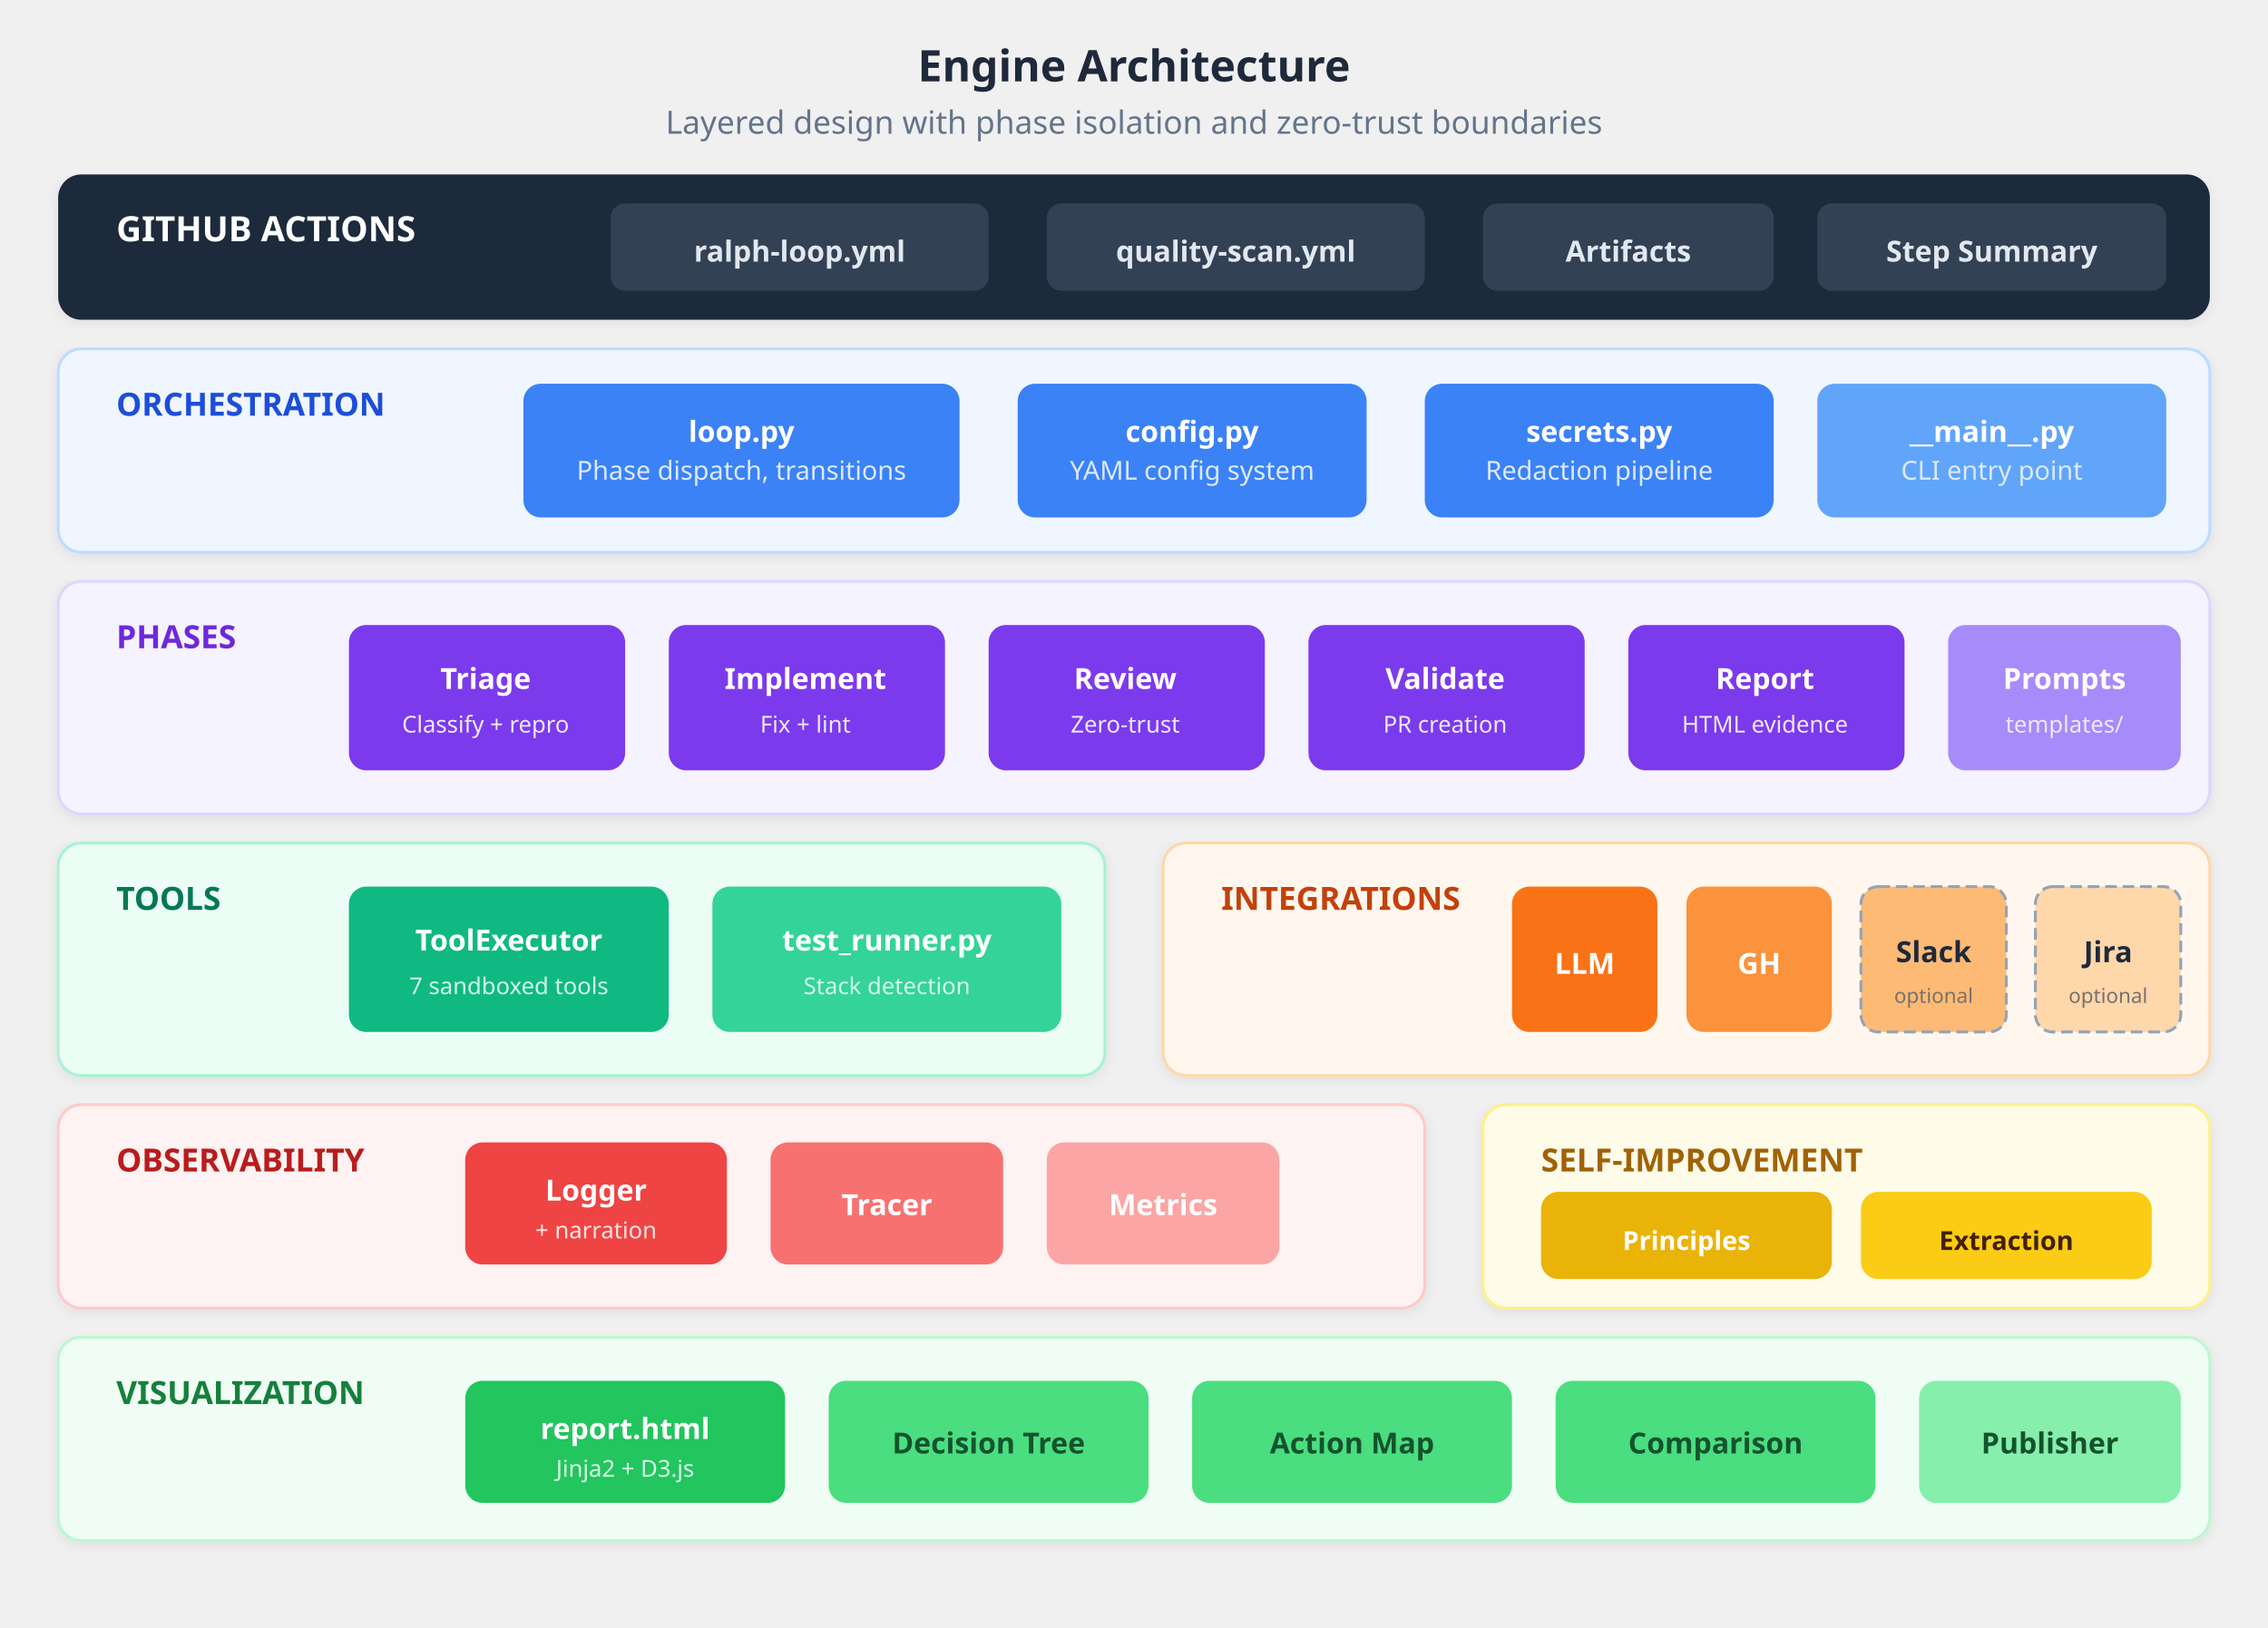
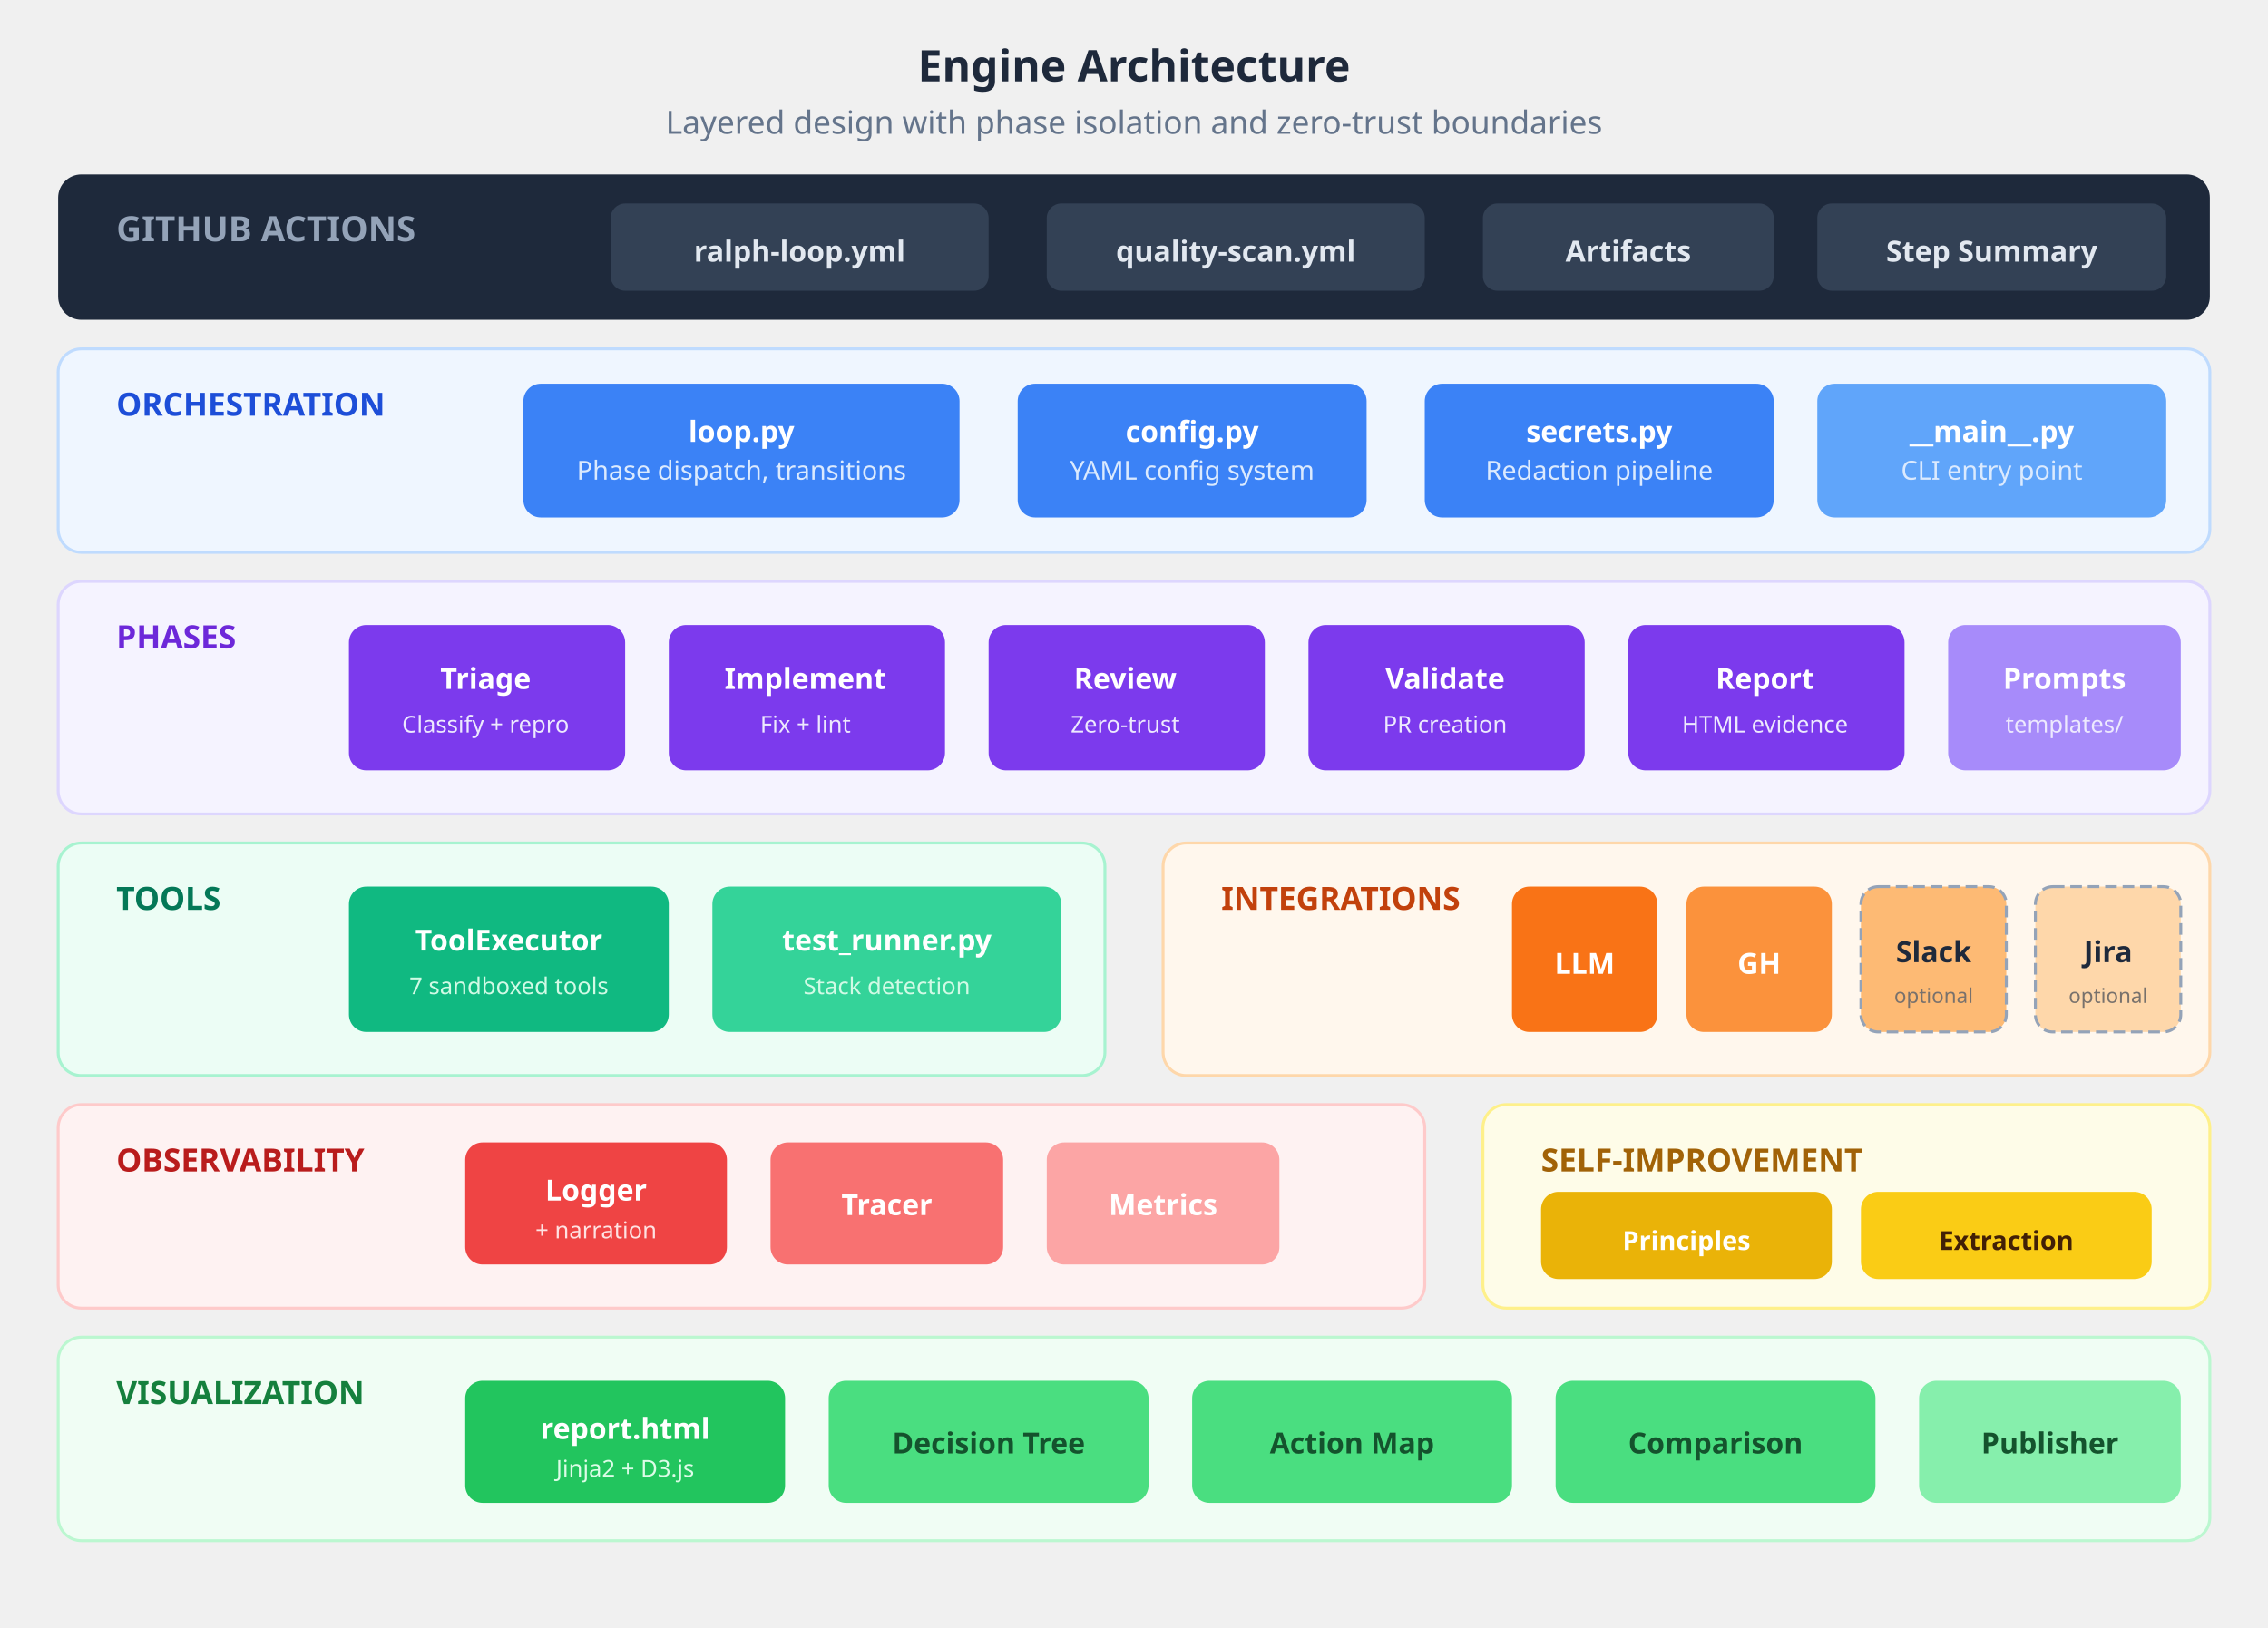
- <svg xmlns="http://www.w3.org/2000/svg" viewBox="0 0 780 560" font-family="'Segoe UI', system-ui, -apple-system, sans-serif">
-   <defs>
-     <filter id="arch-shadow" x="-2%" y="-2%" width="104%" height="108%">
-       <feDropShadow dx="0" dy="1" stdDeviation="2" flood-opacity="0.08" />
-     </filter>
-   </defs>
-   <style>
-     .layer-bg { filter: url(#arch-shadow); }
-     .layer-label { font-size: 12px; font-weight: 700; fill: #fff; }
-     .module-box { rx: 6; ry: 6; }
-     .module-label { font-size: 10px; font-weight: 600; }
-     .module-detail { font-size: 8.5px; fill: #64748b; }
-     .section-title { font-size: 15px; font-weight: 700; fill: #1e293b; }
-     .section-sub { font-size: 11px; fill: #64748b; }
-   </style>
-   <text x="390" y="28" text-anchor="middle" class="section-title">Engine Architecture</text>
-   <text x="390" y="46" text-anchor="middle" class="section-sub">Layered design with phase isolation and zero-trust boundaries</text>
-   <rect x="20" y="60" width="740" height="50" rx="8" fill="#1e293b" class="layer-bg" />
-   <text x="40" y="83" class="layer-label" fill="#94a3b8">GITHUB ACTIONS</text>
+ <svg xmlns="http://www.w3.org/2000/svg" viewBox="0 0 780 560" font-family="Segoe UI, system-ui, sans-serif">
+   <text x="390" y="28" text-anchor="middle" font-size="15" font-weight="700" fill="#1e293b">Engine Architecture</text>
+   <text x="390" y="46" text-anchor="middle" font-size="11" fill="#64748b">Layered design with phase isolation and zero-trust boundaries</text>
+   <rect x="20" y="60" width="740" height="50" rx="8" fill="#1e293b" />
+   <text x="40" y="83" font-size="12" font-weight="700" fill="#94a3b8">GITHUB ACTIONS</text>
  <rect x="210" y="70" width="130" height="30" rx="5" fill="#334155" />
  <text x="275" y="90" text-anchor="middle" font-size="10" fill="#e2e8f0" font-weight="600">ralph-loop.yml</text>
  <rect x="360" y="70" width="130" height="30" rx="5" fill="#334155" />
  <text x="425" y="90" text-anchor="middle" font-size="10" fill="#e2e8f0" font-weight="600">quality-scan.yml</text>
  <rect x="510" y="70" width="100" height="30" rx="5" fill="#334155" />
  <text x="560" y="90" text-anchor="middle" font-size="10" fill="#e2e8f0" font-weight="600">Artifacts</text>
  <rect x="625" y="70" width="120" height="30" rx="5" fill="#334155" />
  <text x="685" y="90" text-anchor="middle" font-size="10" fill="#e2e8f0" font-weight="600">Step Summary</text>
-   <rect x="20" y="120" width="740" height="70" rx="8" fill="#eff6ff" stroke="#bfdbfe" stroke-width="1" class="layer-bg" />
+   <rect x="20" y="120" width="740" height="70" rx="8" fill="#eff6ff" stroke="#bfdbfe" stroke-width="1" />
  <text x="40" y="143" font-size="11" font-weight="700" fill="#1d4ed8">ORCHESTRATION</text>
-   <rect x="180" y="132" width="150" height="46" class="module-box" fill="#3b82f6" />
-   <text x="255" y="152" text-anchor="middle" class="module-label" fill="#fff">loop.py</text>
+   <rect x="180" y="132" width="150" height="46" rx="6" fill="#3b82f6" />
+   <text x="255" y="152" text-anchor="middle" font-size="10" font-weight="600" fill="#fff">loop.py</text>
  <text x="255" y="165" text-anchor="middle" font-size="9" fill="#dbeafe">Phase dispatch, transitions</text>
-   <rect x="350" y="132" width="120" height="46" class="module-box" fill="#3b82f6" />
-   <text x="410" y="152" text-anchor="middle" class="module-label" fill="#fff">config.py</text>
+   <rect x="350" y="132" width="120" height="46" rx="6" fill="#3b82f6" />
+   <text x="410" y="152" text-anchor="middle" font-size="10" font-weight="600" fill="#fff">config.py</text>
  <text x="410" y="165" text-anchor="middle" font-size="9" fill="#dbeafe">YAML config system</text>
-   <rect x="490" y="132" width="120" height="46" class="module-box" fill="#3b82f6" />
-   <text x="550" y="152" text-anchor="middle" class="module-label" fill="#fff">secrets.py</text>
+   <rect x="490" y="132" width="120" height="46" rx="6" fill="#3b82f6" />
+   <text x="550" y="152" text-anchor="middle" font-size="10" font-weight="600" fill="#fff">secrets.py</text>
  <text x="550" y="165" text-anchor="middle" font-size="9" fill="#dbeafe">Redaction pipeline</text>
-   <rect x="625" y="132" width="120" height="46" class="module-box" fill="#60a5fa" />
-   <text x="685" y="152" text-anchor="middle" class="module-label" fill="#fff">__main__.py</text>
+   <rect x="625" y="132" width="120" height="46" rx="6" fill="#60a5fa" />
+   <text x="685" y="152" text-anchor="middle" font-size="10" font-weight="600" fill="#fff">__main__.py</text>
  <text x="685" y="165" text-anchor="middle" font-size="9" fill="#dbeafe">CLI entry point</text>
-   <rect x="20" y="200" width="740" height="80" rx="8" fill="#f5f3ff" stroke="#ddd6fe" stroke-width="1" class="layer-bg" />
+   <rect x="20" y="200" width="740" height="80" rx="8" fill="#f5f3ff" stroke="#ddd6fe" stroke-width="1" />
  <text x="40" y="223" font-size="11" font-weight="700" fill="#6d28d9">PHASES</text>
-   <rect x="120" y="215" width="95" height="50" class="module-box" fill="#7c3aed" />
-   <text x="167" y="237" text-anchor="middle" class="module-label" fill="#fff">Triage</text>
+   <rect x="120" y="215" width="95" height="50" rx="6" fill="#7c3aed" />
+   <text x="167" y="237" text-anchor="middle" font-size="10" font-weight="600" fill="#fff">Triage</text>
  <text x="167" y="252" text-anchor="middle" font-size="8" fill="#ede9fe">Classify + repro</text>
-   <rect x="230" y="215" width="95" height="50" class="module-box" fill="#7c3aed" />
-   <text x="277" y="237" text-anchor="middle" class="module-label" fill="#fff">Implement</text>
+   <rect x="230" y="215" width="95" height="50" rx="6" fill="#7c3aed" />
+   <text x="277" y="237" text-anchor="middle" font-size="10" font-weight="600" fill="#fff">Implement</text>
  <text x="277" y="252" text-anchor="middle" font-size="8" fill="#ede9fe">Fix + lint</text>
-   <rect x="340" y="215" width="95" height="50" class="module-box" fill="#7c3aed" />
-   <text x="387" y="237" text-anchor="middle" class="module-label" fill="#fff">Review</text>
+   <rect x="340" y="215" width="95" height="50" rx="6" fill="#7c3aed" />
+   <text x="387" y="237" text-anchor="middle" font-size="10" font-weight="600" fill="#fff">Review</text>
  <text x="387" y="252" text-anchor="middle" font-size="8" fill="#ede9fe">Zero-trust</text>
-   <rect x="450" y="215" width="95" height="50" class="module-box" fill="#7c3aed" />
-   <text x="497" y="237" text-anchor="middle" class="module-label" fill="#fff">Validate</text>
+   <rect x="450" y="215" width="95" height="50" rx="6" fill="#7c3aed" />
+   <text x="497" y="237" text-anchor="middle" font-size="10" font-weight="600" fill="#fff">Validate</text>
  <text x="497" y="252" text-anchor="middle" font-size="8" fill="#ede9fe">PR creation</text>
-   <rect x="560" y="215" width="95" height="50" class="module-box" fill="#7c3aed" />
-   <text x="607" y="237" text-anchor="middle" class="module-label" fill="#fff">Report</text>
+   <rect x="560" y="215" width="95" height="50" rx="6" fill="#7c3aed" />
+   <text x="607" y="237" text-anchor="middle" font-size="10" font-weight="600" fill="#fff">Report</text>
  <text x="607" y="252" text-anchor="middle" font-size="8" fill="#ede9fe">HTML evidence</text>
-   <rect x="670" y="215" width="80" height="50" class="module-box" fill="#a78bfa" />
-   <text x="710" y="237" text-anchor="middle" class="module-label" fill="#fff">Prompts</text>
+   <rect x="670" y="215" width="80" height="50" rx="6" fill="#a78bfa" />
+   <text x="710" y="237" text-anchor="middle" font-size="10" font-weight="600" fill="#fff">Prompts</text>
  <text x="710" y="252" text-anchor="middle" font-size="8" fill="#ede9fe">templates/</text>
-   <rect x="20" y="290" width="360" height="80" rx="8" fill="#ecfdf5" stroke="#a7f3d0" stroke-width="1" class="layer-bg" />
+   <rect x="20" y="290" width="360" height="80" rx="8" fill="#ecfdf5" stroke="#a7f3d0" stroke-width="1" />
  <text x="40" y="313" font-size="11" font-weight="700" fill="#047857">TOOLS</text>
-   <rect x="120" y="305" width="110" height="50" class="module-box" fill="#10b981" />
-   <text x="175" y="327" text-anchor="middle" class="module-label" fill="#fff">ToolExecutor</text>
+   <rect x="120" y="305" width="110" height="50" rx="6" fill="#10b981" />
+   <text x="175" y="327" text-anchor="middle" font-size="10" font-weight="600" fill="#fff">ToolExecutor</text>
  <text x="175" y="342" text-anchor="middle" font-size="8" fill="#d1fae5">7 sandboxed tools</text>
-   <rect x="245" y="305" width="120" height="50" class="module-box" fill="#34d399" />
-   <text x="305" y="327" text-anchor="middle" class="module-label" fill="#fff">test_runner.py</text>
+   <rect x="245" y="305" width="120" height="50" rx="6" fill="#34d399" />
+   <text x="305" y="327" text-anchor="middle" font-size="10" font-weight="600" fill="#fff">test_runner.py</text>
  <text x="305" y="342" text-anchor="middle" font-size="8" fill="#d1fae5">Stack detection</text>
-   <rect x="400" y="290" width="360" height="80" rx="8" fill="#fff7ed" stroke="#fed7aa" stroke-width="1" class="layer-bg" />
+   <rect x="400" y="290" width="360" height="80" rx="8" fill="#fff7ed" stroke="#fed7aa" stroke-width="1" />
  <text x="420" y="313" font-size="11" font-weight="700" fill="#c2410c">INTEGRATIONS</text>
-   <rect x="520" y="305" width="50" height="50" class="module-box" fill="#f97316" />
-   <text x="545" y="335" text-anchor="middle" class="module-label" fill="#fff">LLM</text>
-   <rect x="580" y="305" width="50" height="50" class="module-box" fill="#fb923c" />
-   <text x="605" y="335" text-anchor="middle" class="module-label" fill="#fff">GH</text>
-   <rect x="640" y="305" width="50" height="50" class="module-box" fill="#fdba74" stroke="#94a3b8" stroke-width="1" stroke-dasharray="4,2" />
-   <text x="665" y="331" text-anchor="middle" class="module-label" fill="#1e293b">Slack</text>
+   <rect x="520" y="305" width="50" height="50" rx="6" fill="#f97316" />
+   <text x="545" y="335" text-anchor="middle" font-size="10" font-weight="600" fill="#fff">LLM</text>
+   <rect x="580" y="305" width="50" height="50" rx="6" fill="#fb923c" />
+   <text x="605" y="335" text-anchor="middle" font-size="10" font-weight="600" fill="#fff">GH</text>
+   <rect x="640" y="305" width="50" height="50" rx="6" fill="#fdba74" stroke="#94a3b8" stroke-width="1" stroke-dasharray="4,2" />
+   <text x="665" y="331" text-anchor="middle" font-size="10" font-weight="600" fill="#1e293b">Slack</text>
  <text x="665" y="345" text-anchor="middle" font-size="7" fill="#78716c">optional</text>
-   <rect x="700" y="305" width="50" height="50" class="module-box" fill="#fed7aa" stroke="#94a3b8" stroke-width="1" stroke-dasharray="4,2" />
-   <text x="725" y="331" text-anchor="middle" class="module-label" fill="#1e293b">Jira</text>
+   <rect x="700" y="305" width="50" height="50" rx="6" fill="#fed7aa" stroke="#94a3b8" stroke-width="1" stroke-dasharray="4,2" />
+   <text x="725" y="331" text-anchor="middle" font-size="10" font-weight="600" fill="#1e293b">Jira</text>
  <text x="725" y="345" text-anchor="middle" font-size="7" fill="#78716c">optional</text>
-   <rect x="20" y="380" width="470" height="70" rx="8" fill="#fef2f2" stroke="#fecaca" stroke-width="1" class="layer-bg" />
+   <rect x="20" y="380" width="470" height="70" rx="8" fill="#fef2f2" stroke="#fecaca" stroke-width="1" />
  <text x="40" y="403" font-size="11" font-weight="700" fill="#b91c1c">OBSERVABILITY</text>
-   <rect x="160" y="393" width="90" height="42" class="module-box" fill="#ef4444" />
-   <text x="205" y="413" text-anchor="middle" class="module-label" fill="#fff">Logger</text>
+   <rect x="160" y="393" width="90" height="42" rx="6" fill="#ef4444" />
+   <text x="205" y="413" text-anchor="middle" font-size="10" font-weight="600" fill="#fff">Logger</text>
  <text x="205" y="426" text-anchor="middle" font-size="8" fill="#fee2e2">+ narration</text>
-   <rect x="265" y="393" width="80" height="42" class="module-box" fill="#f87171" />
-   <text x="305" y="418" text-anchor="middle" class="module-label" fill="#fff">Tracer</text>
-   <rect x="360" y="393" width="80" height="42" class="module-box" fill="#fca5a5" />
-   <text x="400" y="418" text-anchor="middle" class="module-label" fill="#fff">Metrics</text>
-   <rect x="510" y="380" width="250" height="70" rx="8" fill="#fefce8" stroke="#fef08a" stroke-width="1" class="layer-bg" />
+   <rect x="265" y="393" width="80" height="42" rx="6" fill="#f87171" />
+   <text x="305" y="418" text-anchor="middle" font-size="10" font-weight="600" fill="#fff">Tracer</text>
+   <rect x="360" y="393" width="80" height="42" rx="6" fill="#fca5a5" />
+   <text x="400" y="418" text-anchor="middle" font-size="10" font-weight="600" fill="#fff">Metrics</text>
+   <rect x="510" y="380" width="250" height="70" rx="8" fill="#fefce8" stroke="#fef08a" stroke-width="1" />
  <text x="530" y="403" font-size="11" font-weight="700" fill="#a16207">SELF-IMPROVEMENT</text>
-   <rect x="530" y="410" width="100" height="30" class="module-box" fill="#eab308" />
+   <rect x="530" y="410" width="100" height="30" rx="6" fill="#eab308" />
  <text x="580" y="430" text-anchor="middle" font-size="9" font-weight="600" fill="#fff">Principles</text>
-   <rect x="640" y="410" width="100" height="30" class="module-box" fill="#facc15" />
+   <rect x="640" y="410" width="100" height="30" rx="6" fill="#facc15" />
  <text x="690" y="430" text-anchor="middle" font-size="9" font-weight="600" fill="#422006">Extraction</text>
-   <rect x="20" y="460" width="740" height="70" rx="8" fill="#f0fdf4" stroke="#bbf7d0" stroke-width="1" class="layer-bg" />
+   <rect x="20" y="460" width="740" height="70" rx="8" fill="#f0fdf4" stroke="#bbf7d0" stroke-width="1" />
  <text x="40" y="483" font-size="11" font-weight="700" fill="#15803d">VISUALIZATION</text>
-   <rect x="160" y="475" width="110" height="42" class="module-box" fill="#22c55e" />
-   <text x="215" y="495" text-anchor="middle" class="module-label" fill="#fff">report.html</text>
+   <rect x="160" y="475" width="110" height="42" rx="6" fill="#22c55e" />
+   <text x="215" y="495" text-anchor="middle" font-size="10" font-weight="600" fill="#fff">report.html</text>
  <text x="215" y="508" text-anchor="middle" font-size="8" fill="#dcfce7">Jinja2 + D3.js</text>
-   <rect x="285" y="475" width="110" height="42" class="module-box" fill="#4ade80" />
-   <text x="340" y="500" text-anchor="middle" class="module-label" fill="#14532d">Decision Tree</text>
-   <rect x="410" y="475" width="110" height="42" class="module-box" fill="#4ade80" />
-   <text x="465" y="500" text-anchor="middle" class="module-label" fill="#14532d">Action Map</text>
-   <rect x="535" y="475" width="110" height="42" class="module-box" fill="#4ade80" />
-   <text x="590" y="500" text-anchor="middle" class="module-label" fill="#14532d">Comparison</text>
-   <rect x="660" y="475" width="90" height="42" class="module-box" fill="#86efac" />
-   <text x="705" y="500" text-anchor="middle" class="module-label" fill="#14532d">Publisher</text>
+   <rect x="285" y="475" width="110" height="42" rx="6" fill="#4ade80" />
+   <text x="340" y="500" text-anchor="middle" font-size="10" font-weight="600" fill="#14532d">Decision Tree</text>
+   <rect x="410" y="475" width="110" height="42" rx="6" fill="#4ade80" />
+   <text x="465" y="500" text-anchor="middle" font-size="10" font-weight="600" fill="#14532d">Action Map</text>
+   <rect x="535" y="475" width="110" height="42" rx="6" fill="#4ade80" />
+   <text x="590" y="500" text-anchor="middle" font-size="10" font-weight="600" fill="#14532d">Comparison</text>
+   <rect x="660" y="475" width="90" height="42" rx="6" fill="#86efac" />
+   <text x="705" y="500" text-anchor="middle" font-size="10" font-weight="600" fill="#14532d">Publisher</text>
</svg>
